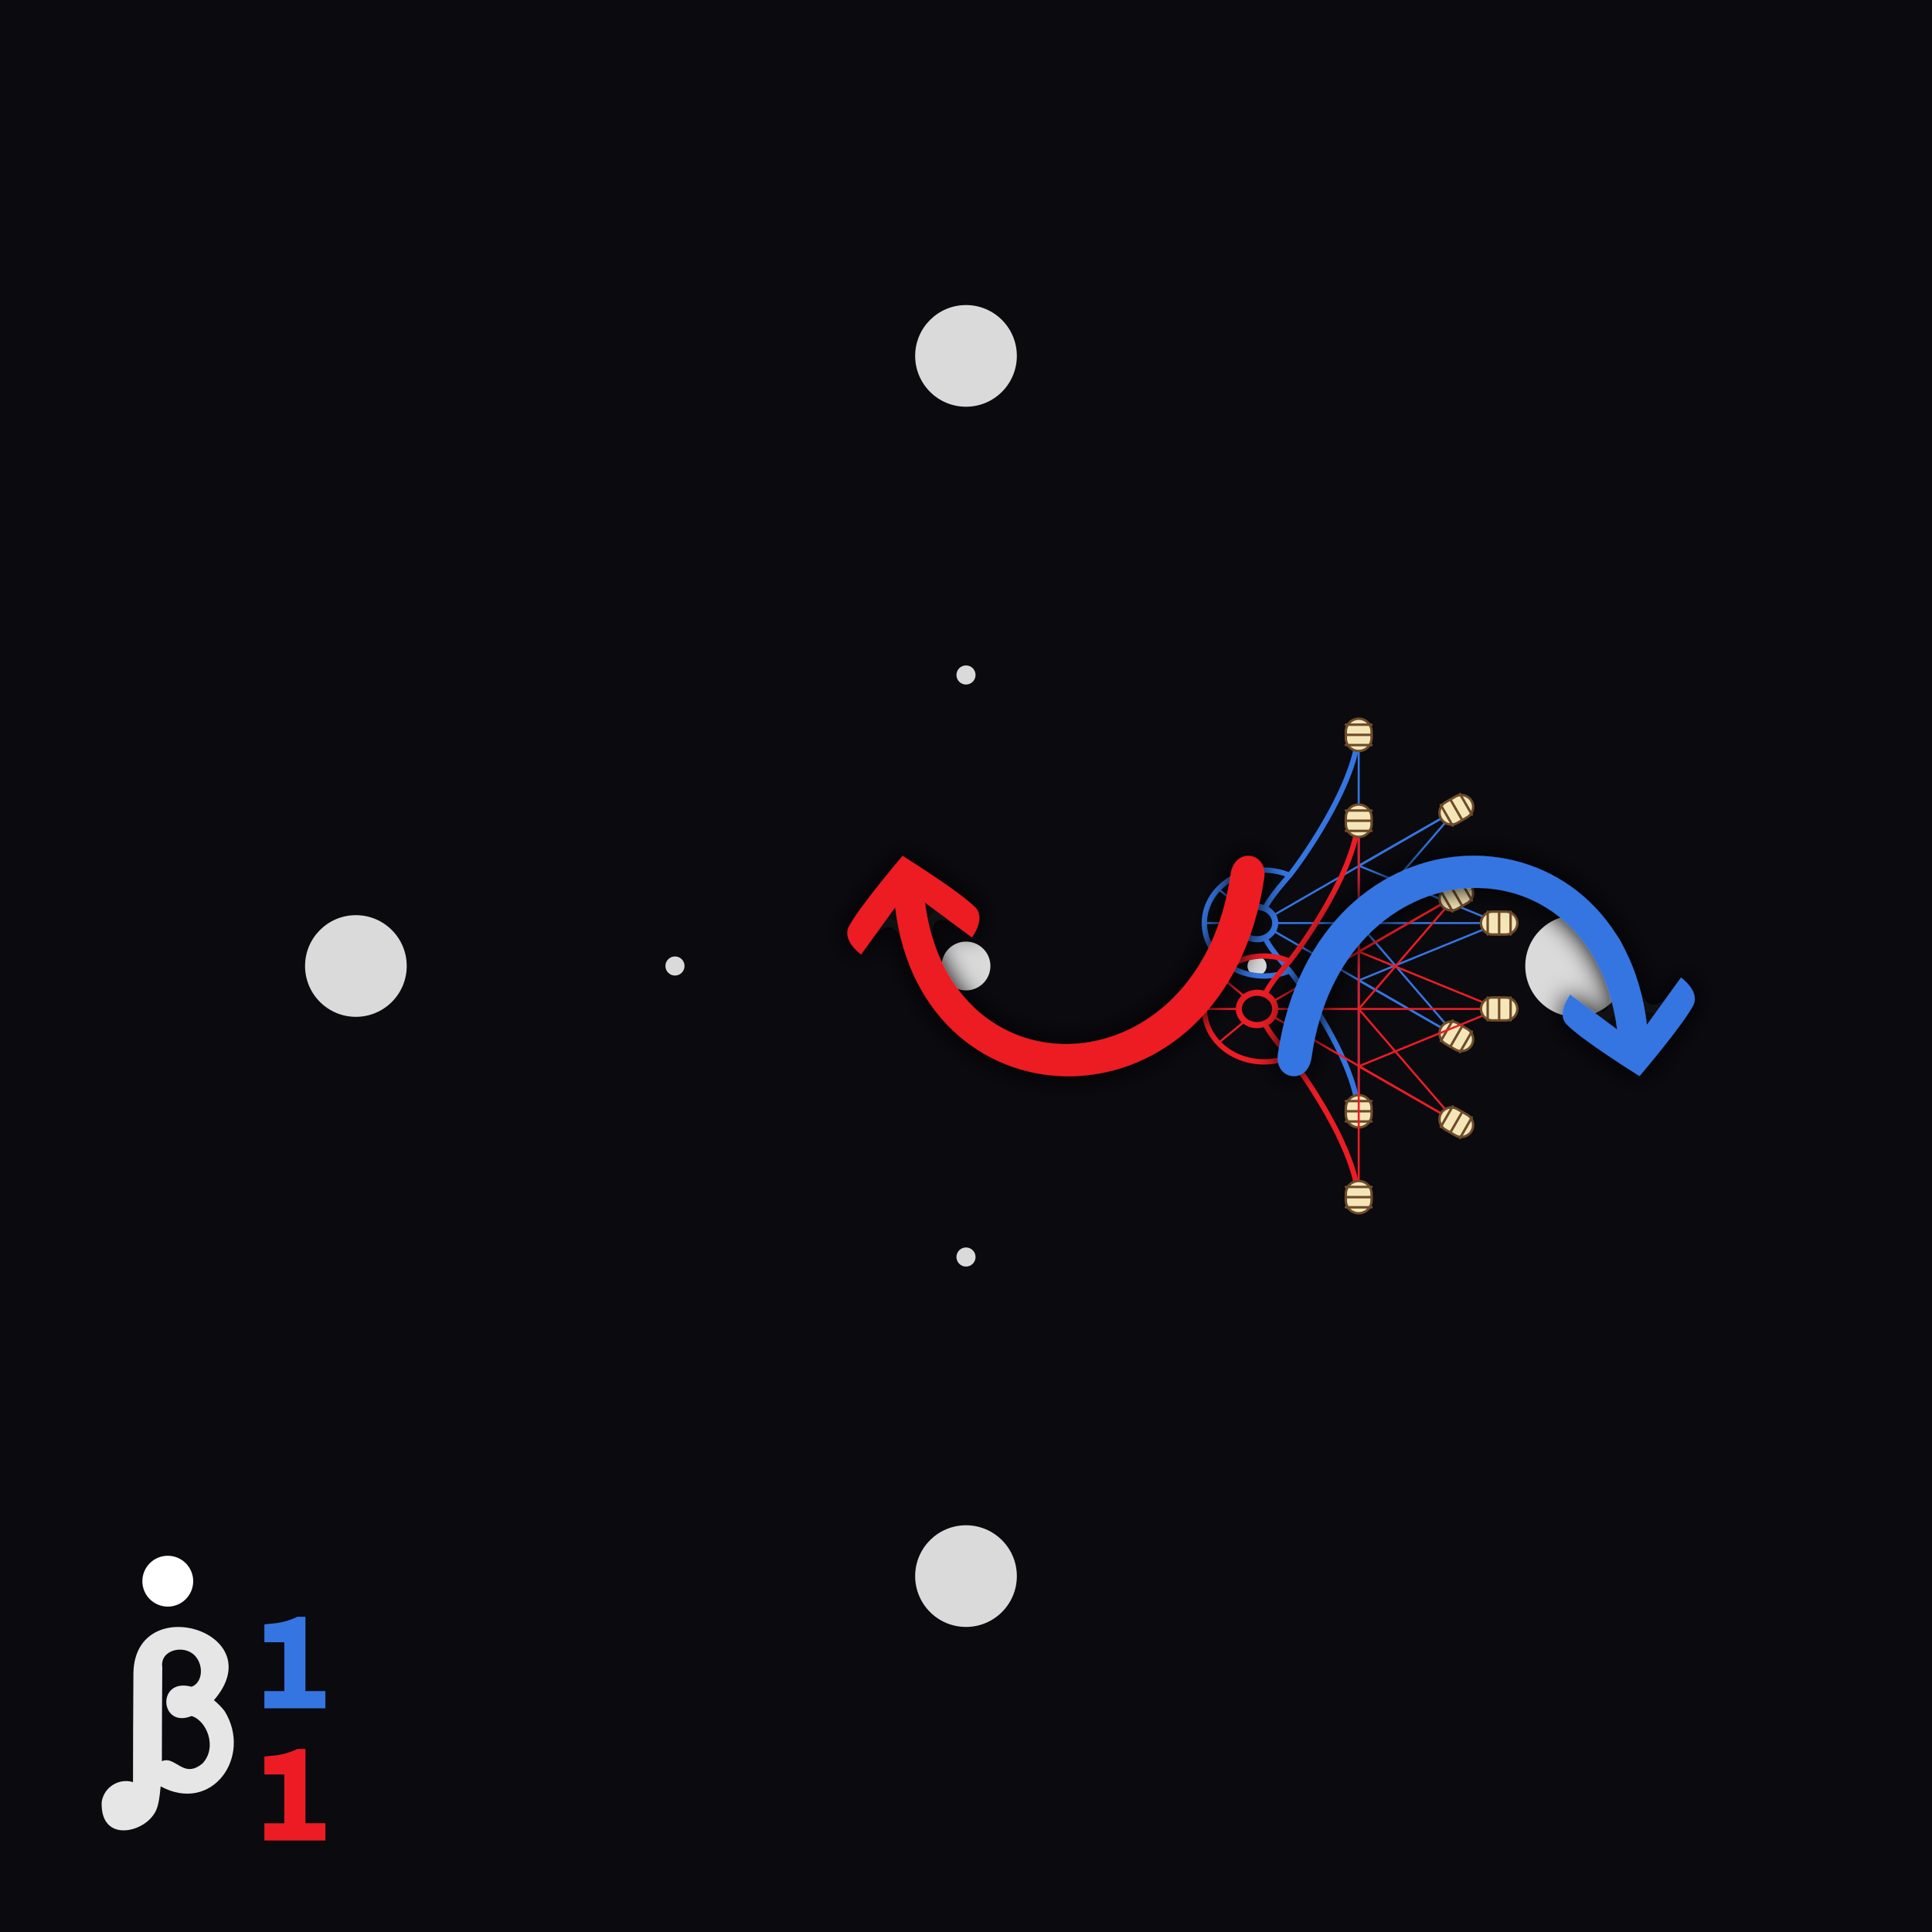
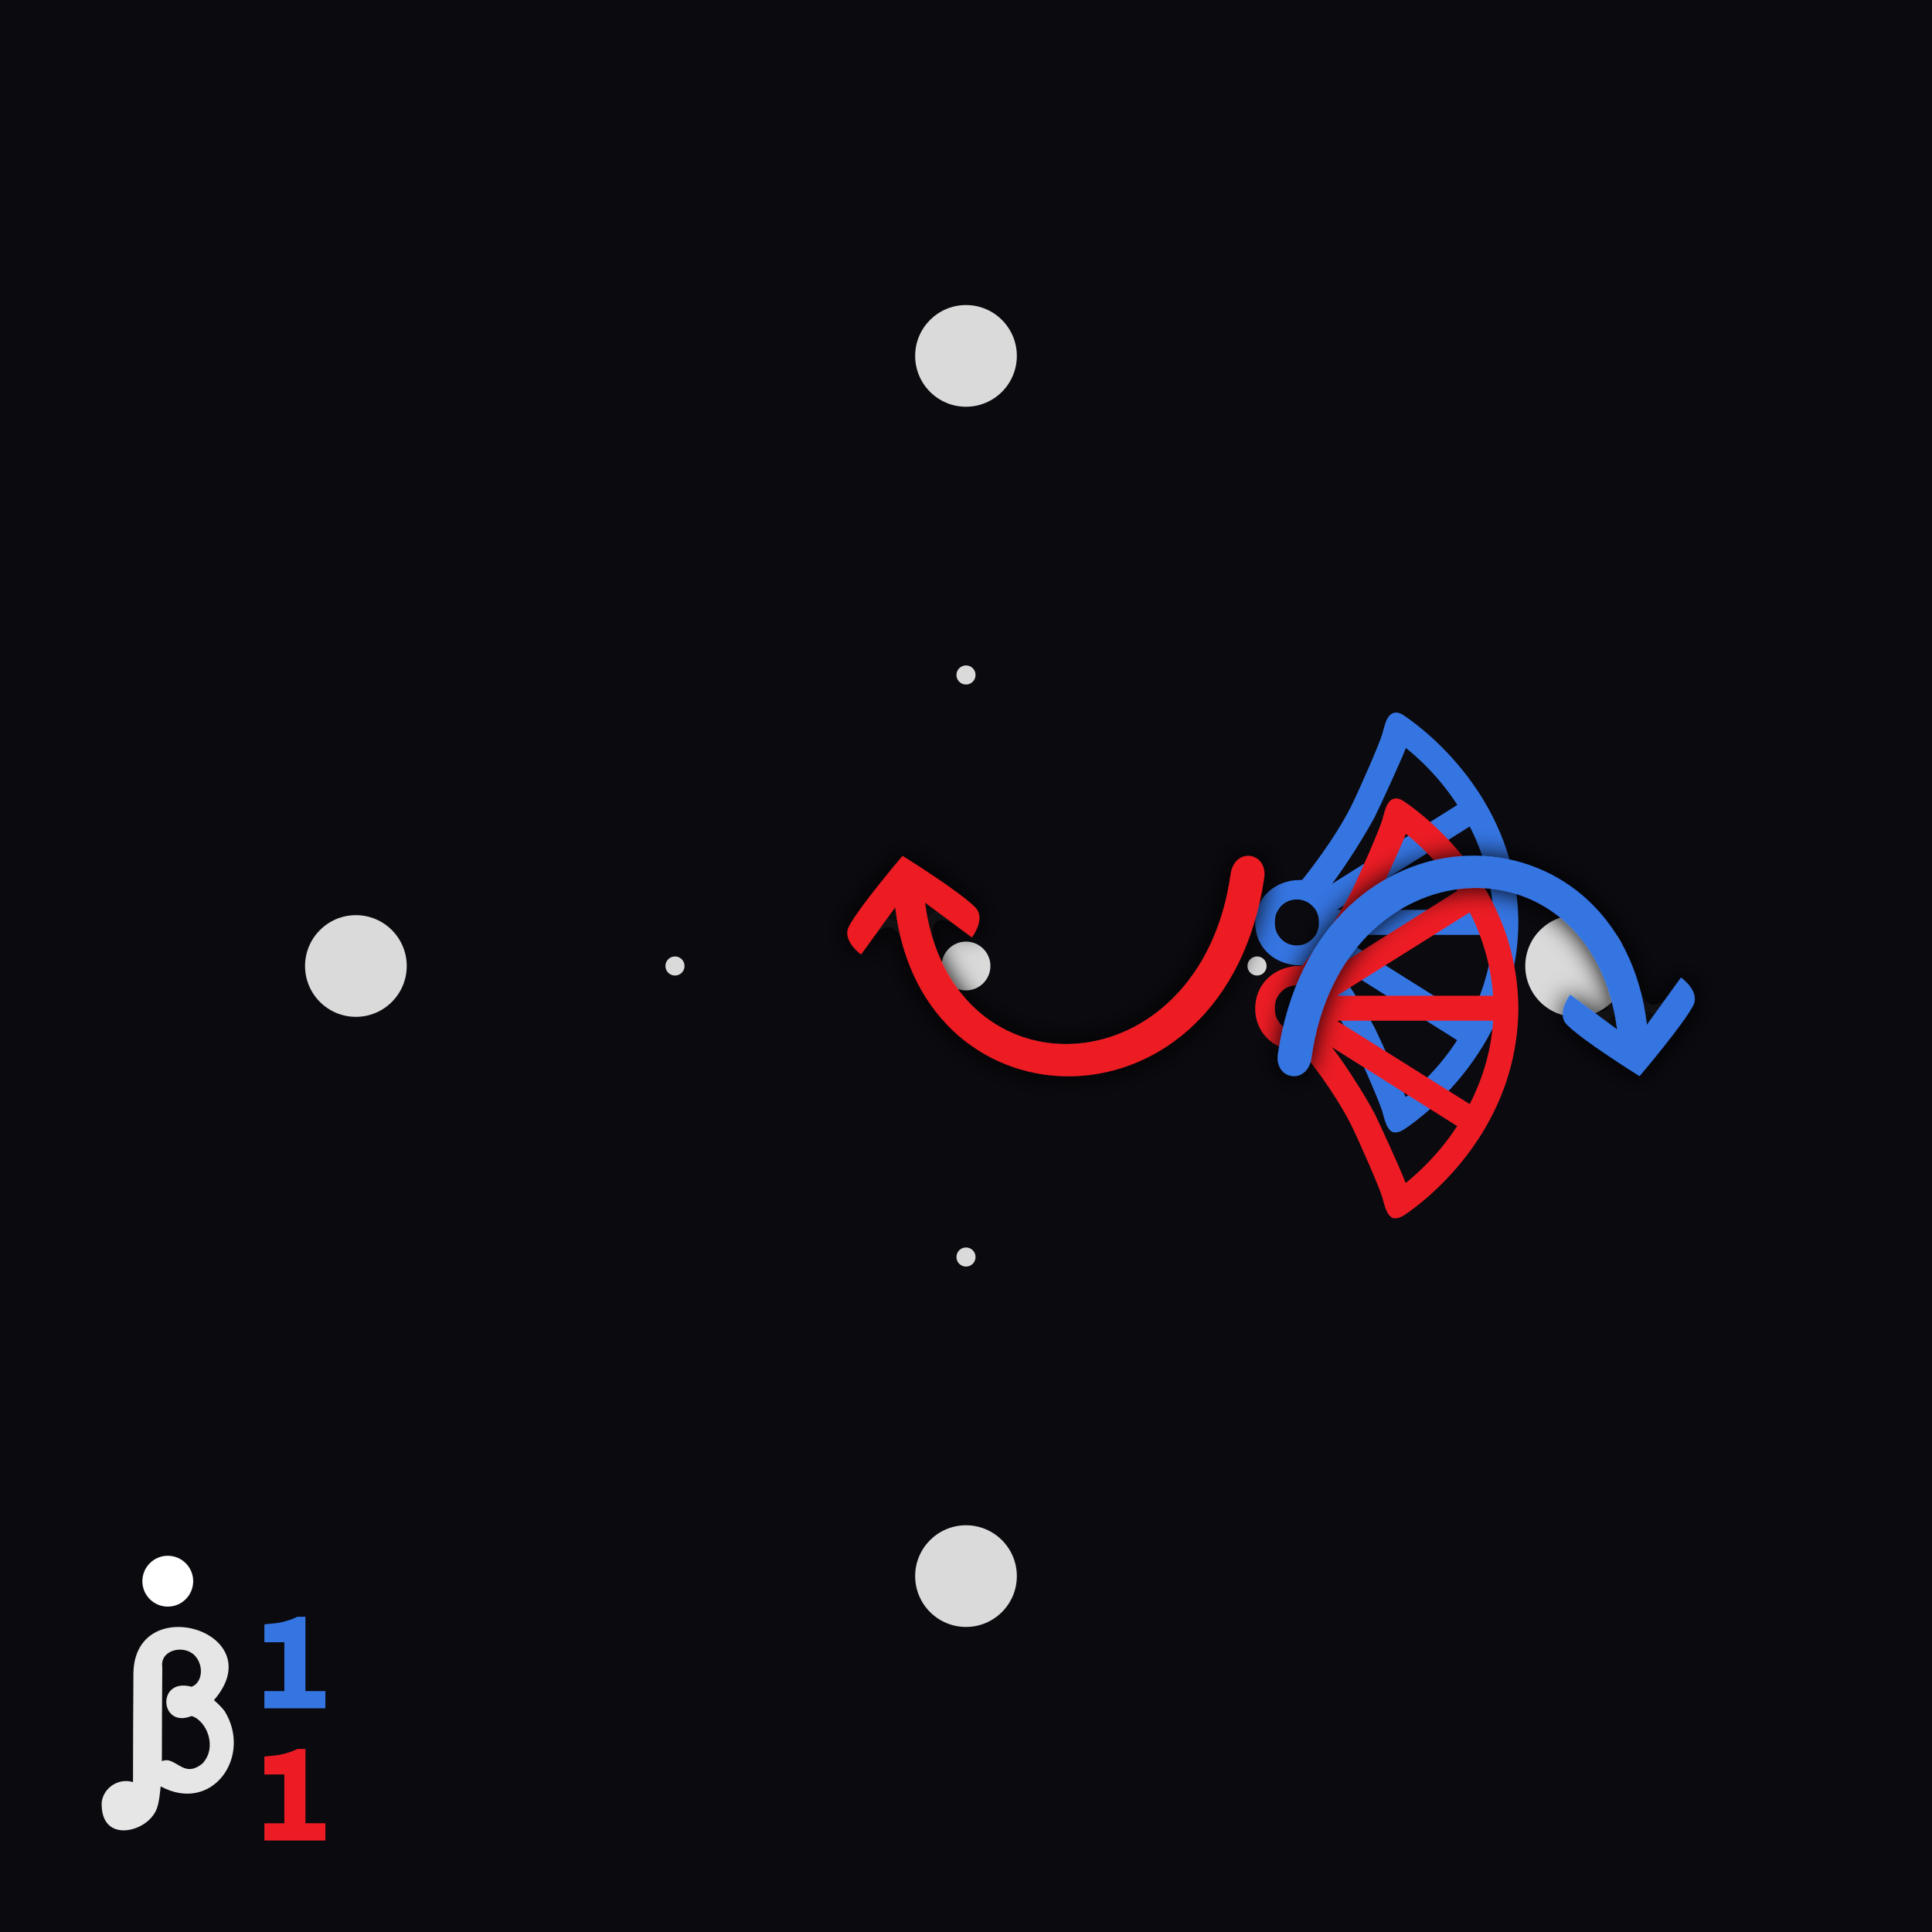
<svg xmlns="http://www.w3.org/2000/svg" viewBox="0 0 950 950" width="950" height="950">
  <defs>
    <filter id="arrow-halo" x="-20%" y="-20%" width="140%" height="140%">
      <feDropShadow dx="0" dy="0" stdDeviation="6" flood-color="#0a0a0f" />
      <feDropShadow dx="0" dy="0" stdDeviation="6" flood-color="#0a0a0f" />
      <feDropShadow dx="0" dy="0" stdDeviation="6" flood-color="#0a0a0f" />
    </filter>
  </defs>
  <rect width="950" height="950" fill="#0a0a0f" />
  <g style="color: #ffffff" opacity="0.85">
    <circle cx="475" cy="475" r="12" fill="#ffffff" />
    <circle cx="475" cy="175" r="25" fill="#ffffff" />
    <circle cx="775" cy="475" r="25" fill="#ffffff" />
    <circle cx="475" cy="775" r="25" fill="#ffffff" />
    <circle cx="175" cy="475" r="25" fill="#ffffff" />
    <circle cx="475" cy="331.9" r="4.7" fill="#ffffff" />
    <circle cx="618.1" cy="475" r="4.7" fill="#ffffff" />
    <circle cx="475" cy="618.1" r="4.7" fill="#ffffff" />
    <circle cx="331.9" cy="475" r="4.7" fill="#ffffff" />
  </g>
  <g transform="translate(618.1, 453.8889) rotate(0) translate(-130, -103.5)">
-     <g data-fan-frame="" fill="none" stroke="#3575E2" stroke-linecap="round" stroke-linejoin="round">
-       <ellipse data-fire-grip-ring="" cx="130" cy="103.5" rx="8.942" ry="7.95" stroke-width="3" />
-       <path data-fire-grip-shell="" d="M 146 80.005 L 144.501 79.415 L 142.967 78.9 L 141.404 78.462 L 139.815 78.103 L 138.206 77.824 L 136.582 77.625 L 134.948 77.507 L 133.31 77.471 L 131.671 77.516 L 130.038 77.642 L 128.416 77.85 L 126.809 78.138 L 125.223 78.506 L 123.662 78.951 L 122.132 79.474 L 120.637 80.073 L 119.183 80.744 L 117.772 81.487 L 116.411 82.299 L 115.103 83.177 L 113.853 84.119 L 112.663 85.122 L 111.539 86.182 L 110.483 87.297 L 109.499 88.463 L 108.59 89.675 L 107.758 90.931 L 107.007 92.226 L 106.339 93.557 L 105.755 94.919 L 105.258 96.308 L 104.85 97.719 L 104.531 99.148 L 104.302 100.591 L 104.164 102.043 L 104.118 103.5 L 104.164 104.957 L 104.302 106.409 L 104.531 107.852 L 104.85 109.281 L 105.258 110.692 L 105.755 112.081 L 106.339 113.443 L 107.007 114.774 L 107.758 116.069 L 108.59 117.325 L 109.499 118.537 L 110.483 119.703 L 111.539 120.818 L 112.663 121.878 L 113.853 122.881 L 115.103 123.823 L 116.411 124.701 L 117.772 125.513 L 119.183 126.256 L 120.637 126.927 L 122.132 127.526 L 123.662 128.048 L 125.223 128.494 L 126.809 128.862 L 128.416 129.15 L 130.038 129.358 L 131.671 129.484 L 133.31 129.53 L 134.948 129.493 L 136.582 129.375 L 138.206 129.176 L 139.815 128.897 L 141.404 128.538 L 142.967 128.1 L 144.501 127.585 L 146 126.995" stroke-width="2.6" />
-       <path data-fire-grip-bridge="1" d="M 123.428 97.032 L 111.001 86.735" />
-       <path data-fire-grip-bridge="2" d="M 119.955 103.5 L 104.118 103.5" />
-       <path data-fire-grip-bridge="3" d="M 123.428 109.968 L 111.001 120.265" />
-       <path data-fire-rail="left" d="M 134.694 94.737 C 137.51 89.729 142.674 83.887 146 80.005 C 149.325 76.122 179.999 34.645 179.999 7.617" stroke-width="2.6" />
-       <path data-fire-spine="2" d="M 139.388 98.91 L 231.148 45.985" />
-       <path data-fire-spine="3" d="M 140.045 103.5 L 252.81 103.5" />
-       <path data-fire-spine="4" d="M 139.388 108.09 L 231.148 161.015" />
-       <path data-fire-rail="right" d="M 134.694 112.263 C 137.51 117.271 142.674 123.113 146 126.995 C 149.325 130.878 179.999 172.355 179.999 199.383" stroke-width="2.6" />
-       <path data-fire-webbing="WickHorizon" d="M 179.999 10.955 L 179.999 196.045" />
-       <path data-fire-webbing="UpperLeftStar" d="M 249.054 103.5 L 179.999 75.29 L 227.997 47.802 L 179.999 103.5" />
-       <path data-fire-webbing="UpperRightStar" d="M 249.054 103.5 L 179.999 131.709 L 227.997 159.198 L 179.999 103.5" />
-     </g>
-     <g data-fire-wick="1" fill="#f5e6b8" stroke="#6d4b2a" stroke-width="1.2" stroke-linecap="round">
-       <rect x="-7.95" y="-6.337" width="15.899" height="12.674" rx="6.337" transform="translate(179.9987 10.9552) rotate(-90)" />
-       <path data-fire-wick-wrap="1-1" d="M 173.662 15.963 L 186.336 15.963" />
-       <path data-fire-wick-wrap="1-2" d="M 173.662 10.955 L 186.336 10.955" />
-       <path data-fire-wick-wrap="1-3" d="M 173.662 5.948 L 186.336 5.948" />
-     </g>
-     <g data-fire-wick="2" fill="#f5e6b8" stroke="#6d4b2a" stroke-width="1.2" stroke-linecap="round">
-       <rect x="-8.66" y="-5.851" width="17.32" height="11.701" rx="5.851" transform="translate(227.9974 47.8017) rotate(-29.9754)" />
-       <path data-fire-wick-wrap="2-1" d="M 220.349 45.459 L 226.195 55.595" />
-       <path data-fire-wick-wrap="2-2" d="M 225.074 42.734 L 230.921 52.87" />
-       <path data-fire-wick-wrap="2-3" d="M 229.8 40.008 L 235.646 50.144" />
-     </g>
-     <g data-fire-wick="3" fill="#f5e6b8" stroke="#6d4b2a" stroke-width="1.2" stroke-linecap="round">
-       <rect x="-8.942" y="-5.634" width="17.884" height="11.267" rx="5.634" transform="translate(249.0545 103.5) rotate(0)" />
-       <path data-fire-wick-wrap="3-1" d="M 243.422 97.867 L 243.422 109.133" />
-       <path data-fire-wick-wrap="3-2" d="M 249.054 97.867 L 249.054 109.133" />
-       <path data-fire-wick-wrap="3-3" d="M 254.687 97.867 L 254.687 109.133" />
-     </g>
-     <g data-fire-wick="4" fill="#f5e6b8" stroke="#6d4b2a" stroke-width="1.2" stroke-linecap="round">
-       <rect x="-8.66" y="-5.851" width="17.32" height="11.701" rx="5.851" transform="translate(227.9974 159.1983) rotate(29.9754)" />
-       <path data-fire-wick-wrap="4-1" d="M 226.195 151.405 L 220.349 161.541" />
-       <path data-fire-wick-wrap="4-2" d="M 230.921 154.13 L 225.074 164.266" />
-       <path data-fire-wick-wrap="4-3" d="M 235.646 156.856 L 229.8 166.992" />
-     </g>
-     <g data-fire-wick="5" fill="#f5e6b8" stroke="#6d4b2a" stroke-width="1.2" stroke-linecap="round">
-       <rect x="-7.95" y="-6.337" width="15.899" height="12.674" rx="6.337" transform="translate(179.9987 196.0448) rotate(90)" />
-       <path data-fire-wick-wrap="5-1" d="M 186.336 191.037 L 173.662 191.037" />
-       <path data-fire-wick-wrap="5-2" d="M 186.336 196.045 L 173.662 196.045" />
-       <path data-fire-wick-wrap="5-3" d="M 186.336 201.052 L 173.662 201.052" />
-     </g>
+     <style type="text/css">
+ 	.st0-blue{fill:#3575E2;}
+ </style>
+     <path class="st0-blue" d="M201.9 205.2c2.3-1.4 56.2-36.2 56.6-102-.4-65.8-54.4-100.5-56.6-102q-2.85-1.8-5.1-.9c-2.7 1.1-3.7 4.7-4.7 8.3-.2.6-.3 1.3-.5 1.9-1.5 5.1-11.1 27-14.9 34.7-2.4 5-9.6 18.4-24.5 37.1-.7 0-1.4 0-1.9.1H149c-11.7 1.1-19.9 9.6-19.9 20.9s8.2 19.8 19.9 20.9h1.3c.5.1 1.3.1 1.9.1 14.9 18.7 22.1 32.1 24.5 37.1 3.8 7.8 13.4 29.7 14.9 34.7.2.6.3 1.3.5 1.9 1 3.5 2 7.2 4.7 8.3 1.5.4 3.2 0 5.1-1.1zM179.2 66.1c4-6.4 7.4-12.3 8.7-14.8 3-6.2 12-25.5 15.3-33.9 6.4 5.1 16.6 14.5 25.3 28l-61.6 38.8c3.6-4.8 8.3-11.7 12.3-18.1zM234.6 56a107 107 0 0 1 11.5 41h-76.4c-.1-.1-.1-.1-.1-.2zM142 111.4c-.9-.9-1.7-2-2.4-3.5-.5-1.2-.8-2.7-.8-4.1v-1.2c0-1.4.3-2.9.8-4.1.7-1.4 1.4-2.5 2.4-3.5 1.9-2 4.6-3.1 7.6-3.1 2.9 0 5.6 1.1 7.6 3.2 1 .9 1.9 2 2.4 3.5.5 1.1.8 2.6.8 4v1.2c0 1.4-.3 2.9-.8 4-.5 1.4-1.3 2.5-2.4 3.5-2 2.1-4.6 3.2-7.6 3.2s-5.7-1.1-7.6-3.1zm27.6-1.9c0-.1 0-.1.1-.2h76.4c-.9 14.1-4.8 27.8-11.5 41zm18.3 45.6c-1.3-2.5-4.6-8.4-8.7-14.8-4-6.4-8.7-13.3-12.4-18l61.6 38.8c-8.7 13.5-18.9 22.8-25.3 28-3.3-8.5-12.2-27.8-15.2-34z" />
  </g>
  <g transform="translate(618.1, 496.1111) rotate(0) translate(-130, -103.5)">
-     <g data-fan-frame="" fill="none" stroke="#ED1C24" stroke-linecap="round" stroke-linejoin="round">
-       <ellipse data-fire-grip-ring="" cx="130" cy="103.5" rx="8.942" ry="7.95" stroke-width="3" />
-       <path data-fire-grip-shell="" d="M 146 80.005 L 144.501 79.415 L 142.967 78.9 L 141.404 78.462 L 139.815 78.103 L 138.206 77.824 L 136.582 77.625 L 134.948 77.507 L 133.31 77.471 L 131.671 77.516 L 130.038 77.642 L 128.416 77.85 L 126.809 78.138 L 125.223 78.506 L 123.662 78.951 L 122.132 79.474 L 120.637 80.073 L 119.183 80.744 L 117.772 81.487 L 116.411 82.299 L 115.103 83.177 L 113.853 84.119 L 112.663 85.122 L 111.539 86.182 L 110.483 87.297 L 109.499 88.463 L 108.59 89.675 L 107.758 90.931 L 107.007 92.226 L 106.339 93.557 L 105.755 94.919 L 105.258 96.308 L 104.85 97.719 L 104.531 99.148 L 104.302 100.591 L 104.164 102.043 L 104.118 103.5 L 104.164 104.957 L 104.302 106.409 L 104.531 107.852 L 104.85 109.281 L 105.258 110.692 L 105.755 112.081 L 106.339 113.443 L 107.007 114.774 L 107.758 116.069 L 108.59 117.325 L 109.499 118.537 L 110.483 119.703 L 111.539 120.818 L 112.663 121.878 L 113.853 122.881 L 115.103 123.823 L 116.411 124.701 L 117.772 125.513 L 119.183 126.256 L 120.637 126.927 L 122.132 127.526 L 123.662 128.048 L 125.223 128.494 L 126.809 128.862 L 128.416 129.15 L 130.038 129.358 L 131.671 129.484 L 133.31 129.53 L 134.948 129.493 L 136.582 129.375 L 138.206 129.176 L 139.815 128.897 L 141.404 128.538 L 142.967 128.1 L 144.501 127.585 L 146 126.995" stroke-width="2.6" />
-       <path data-fire-grip-bridge="1" d="M 123.428 97.032 L 111.001 86.735" />
-       <path data-fire-grip-bridge="2" d="M 119.955 103.5 L 104.118 103.5" />
-       <path data-fire-grip-bridge="3" d="M 123.428 109.968 L 111.001 120.265" />
-       <path data-fire-rail="left" d="M 134.694 94.737 C 137.51 89.729 142.674 83.887 146 80.005 C 149.325 76.122 179.999 34.645 179.999 7.617" stroke-width="2.6" />
-       <path data-fire-spine="2" d="M 139.388 98.91 L 231.148 45.985" />
-       <path data-fire-spine="3" d="M 140.045 103.5 L 252.81 103.5" />
-       <path data-fire-spine="4" d="M 139.388 108.09 L 231.148 161.015" />
-       <path data-fire-rail="right" d="M 134.694 112.263 C 137.51 117.271 142.674 123.113 146 126.995 C 149.325 130.878 179.999 172.355 179.999 199.383" stroke-width="2.6" />
-       <path data-fire-webbing="WickHorizon" d="M 179.999 10.955 L 179.999 196.045" />
-       <path data-fire-webbing="UpperLeftStar" d="M 249.054 103.5 L 179.999 75.29 L 227.997 47.802 L 179.999 103.5" />
-       <path data-fire-webbing="UpperRightStar" d="M 249.054 103.5 L 179.999 131.709 L 227.997 159.198 L 179.999 103.5" />
-     </g>
-     <g data-fire-wick="1" fill="#f5e6b8" stroke="#6d4b2a" stroke-width="1.2" stroke-linecap="round">
-       <rect x="-7.95" y="-6.337" width="15.899" height="12.674" rx="6.337" transform="translate(179.9987 10.9552) rotate(-90)" />
-       <path data-fire-wick-wrap="1-1" d="M 173.662 15.963 L 186.336 15.963" />
-       <path data-fire-wick-wrap="1-2" d="M 173.662 10.955 L 186.336 10.955" />
-       <path data-fire-wick-wrap="1-3" d="M 173.662 5.948 L 186.336 5.948" />
-     </g>
-     <g data-fire-wick="2" fill="#f5e6b8" stroke="#6d4b2a" stroke-width="1.2" stroke-linecap="round">
-       <rect x="-8.66" y="-5.851" width="17.32" height="11.701" rx="5.851" transform="translate(227.9974 47.8017) rotate(-29.9754)" />
-       <path data-fire-wick-wrap="2-1" d="M 220.349 45.459 L 226.195 55.595" />
-       <path data-fire-wick-wrap="2-2" d="M 225.074 42.734 L 230.921 52.87" />
-       <path data-fire-wick-wrap="2-3" d="M 229.8 40.008 L 235.646 50.144" />
-     </g>
-     <g data-fire-wick="3" fill="#f5e6b8" stroke="#6d4b2a" stroke-width="1.2" stroke-linecap="round">
-       <rect x="-8.942" y="-5.634" width="17.884" height="11.267" rx="5.634" transform="translate(249.0545 103.5) rotate(0)" />
-       <path data-fire-wick-wrap="3-1" d="M 243.422 97.867 L 243.422 109.133" />
-       <path data-fire-wick-wrap="3-2" d="M 249.054 97.867 L 249.054 109.133" />
-       <path data-fire-wick-wrap="3-3" d="M 254.687 97.867 L 254.687 109.133" />
-     </g>
-     <g data-fire-wick="4" fill="#f5e6b8" stroke="#6d4b2a" stroke-width="1.2" stroke-linecap="round">
-       <rect x="-8.66" y="-5.851" width="17.32" height="11.701" rx="5.851" transform="translate(227.9974 159.1983) rotate(29.9754)" />
-       <path data-fire-wick-wrap="4-1" d="M 226.195 151.405 L 220.349 161.541" />
-       <path data-fire-wick-wrap="4-2" d="M 230.921 154.13 L 225.074 164.266" />
-       <path data-fire-wick-wrap="4-3" d="M 235.646 156.856 L 229.8 166.992" />
-     </g>
-     <g data-fire-wick="5" fill="#f5e6b8" stroke="#6d4b2a" stroke-width="1.2" stroke-linecap="round">
-       <rect x="-7.95" y="-6.337" width="15.899" height="12.674" rx="6.337" transform="translate(179.9987 196.0448) rotate(90)" />
-       <path data-fire-wick-wrap="5-1" d="M 186.336 191.037 L 173.662 191.037" />
-       <path data-fire-wick-wrap="5-2" d="M 186.336 196.045 L 173.662 196.045" />
-       <path data-fire-wick-wrap="5-3" d="M 186.336 201.052 L 173.662 201.052" />
-     </g>
+     <style type="text/css">
+ 	.st0-red{fill:#ED1C24;}
+ </style>
+     <path class="st0-red" d="M201.9 205.2c2.3-1.4 56.2-36.2 56.6-102-.4-65.8-54.4-100.5-56.6-102q-2.85-1.8-5.1-.9c-2.7 1.1-3.7 4.7-4.7 8.3-.2.6-.3 1.3-.5 1.9-1.5 5.1-11.1 27-14.9 34.7-2.4 5-9.6 18.4-24.5 37.1-.7 0-1.4 0-1.9.1H149c-11.7 1.1-19.9 9.6-19.9 20.9s8.2 19.8 19.9 20.9h1.3c.5.1 1.3.1 1.9.1 14.9 18.7 22.1 32.1 24.5 37.1 3.8 7.8 13.4 29.7 14.9 34.7.2.6.3 1.3.5 1.9 1 3.5 2 7.2 4.7 8.3 1.5.4 3.2 0 5.1-1.1zM179.2 66.1c4-6.4 7.4-12.3 8.7-14.8 3-6.2 12-25.5 15.3-33.9 6.4 5.1 16.6 14.5 25.3 28l-61.6 38.8c3.6-4.8 8.3-11.7 12.3-18.1zM234.6 56a107 107 0 0 1 11.5 41h-76.4c-.1-.1-.1-.1-.1-.2zM142 111.4c-.9-.9-1.7-2-2.4-3.5-.5-1.2-.8-2.7-.8-4.1v-1.2c0-1.4.3-2.9.8-4.1.7-1.4 1.4-2.5 2.4-3.5 1.9-2 4.6-3.1 7.6-3.1 2.9 0 5.6 1.1 7.6 3.2 1 .9 1.9 2 2.4 3.5.5 1.1.8 2.6.8 4v1.2c0 1.4-.3 2.9-.8 4-.5 1.4-1.3 2.5-2.4 3.5-2 2.1-4.6 3.2-7.6 3.2s-5.7-1.1-7.6-3.1zm27.6-1.9c0-.1 0-.1.1-.2h76.4c-.9 14.1-4.8 27.8-11.5 41zm18.3 45.6c-1.3-2.5-4.6-8.4-8.7-14.8-4-6.4-8.7-13.3-12.4-18l61.6 38.8c-8.7 13.5-18.9 22.8-25.3 28-3.3-8.5-12.2-27.8-15.2-34z" />
  </g>
  <g filter="url(#arrow-halo)" transform="translate(725, 475) rotate(270) translate(-54.15, -108.4)">
    <path d="m48.5 210-23.3-16.8C137.5 180.2 139.3 31 11 11.8c-12.9-2-15.7 14.6-1.8 16.5C114.6 43.2 121 165.7 22.9 178.6l17.2-23.1s-9.3-7.1-14.8-1.6c-7.7 7.6-23.7 33.2-25.3 35.7 2.3 1.9 25.3 21.4 34.8 26.4 7 3.5 13.7-6.1 13.7-6" style="fill:#3575E2" />
  </g>
  <g filter="url(#arrow-halo)" transform="translate(525, 475) rotate(90) translate(-54.15, -108.4)">
    <path d="m48.5 210-23.3-16.8C137.5 180.2 139.3 31 11 11.8c-12.9-2-15.7 14.6-1.8 16.5C114.6 43.2 121 165.7 22.9 178.6l17.2-23.1s-9.3-7.1-14.8-1.6c-7.7 7.6-23.7 33.2-25.3 35.7 2.3 1.9 25.3 21.4 34.8 26.4 7 3.5 13.7-6.1 13.7-6" style="fill:#ED1C24" />
  </g>
  <g transform="translate(50, 800)">
    <svg width="65" height="100" viewBox="0 0 65 100">
      <path fill="#e6e6e6" d="M60.4,41.3c-1.6-2-3.3-3.7-5.2-5.3C84.2,2.5,16.6-18.2,15.6,22.5c-0.1,19.3-0.2,34.5-0.2,53.8C8.7,74.2,1.1,78.6,0,86.1  c-0.7,18.9,17.9,15.6,24.6,7.4c2.6-3.1,3.5-5.6,4.4-15.1C54.4,92.1,74.3,63.6,60.4,41.3 M49.5,67.2c-7.6,6.1-11,0.1-16.3-1.5  c-1.2-0.3-2.5-0.2-3.6,0.3c0-15.4,0.1-30.6,0.2-46.2c-1.3-8.6,10.8-11.4,16.1-5.6c4.5,4.9,3.6,13.3-1.7,15.2  c-17.4-4.7-15.7,20.8,0,14.4C51.6,46,57.1,59.2,49.5,67.2" />
    </svg>
    <svg x="80" y="-5" width="30" height="45" viewBox="0 0 30 45">
      <g id="Layer_1-2" data-name="Layer 1">
        <path fill="#3575E2" d="m30,36.54v8.46H0v-8.46h9.81V12.52H0V3.72l3.31-.34c2.28-.23,3.71-.27,7.06-1.18,3.44-.93,5.83-2.21,5.83-2.21h3.99v36.54h9.81Z" />
      </g>
    </svg>
    <svg x="80" y="60" width="30" height="45" viewBox="0 0 30 45">
      <g id="Layer_1-2" data-name="Layer 1">
        <path fill="#ED1C24" d="m30,36.54v8.46H0v-8.46h9.81V12.52H0V3.72l3.31-.34c2.28-.23,3.71-.27,7.06-1.18,3.44-.93,5.83-2.21,5.83-2.21h3.99v36.54h9.81Z" />
      </g>
    </svg>
    <circle cx="32.5" cy="-22.5" r="12.5" fill="#ffffff" />
  </g>
</svg>
